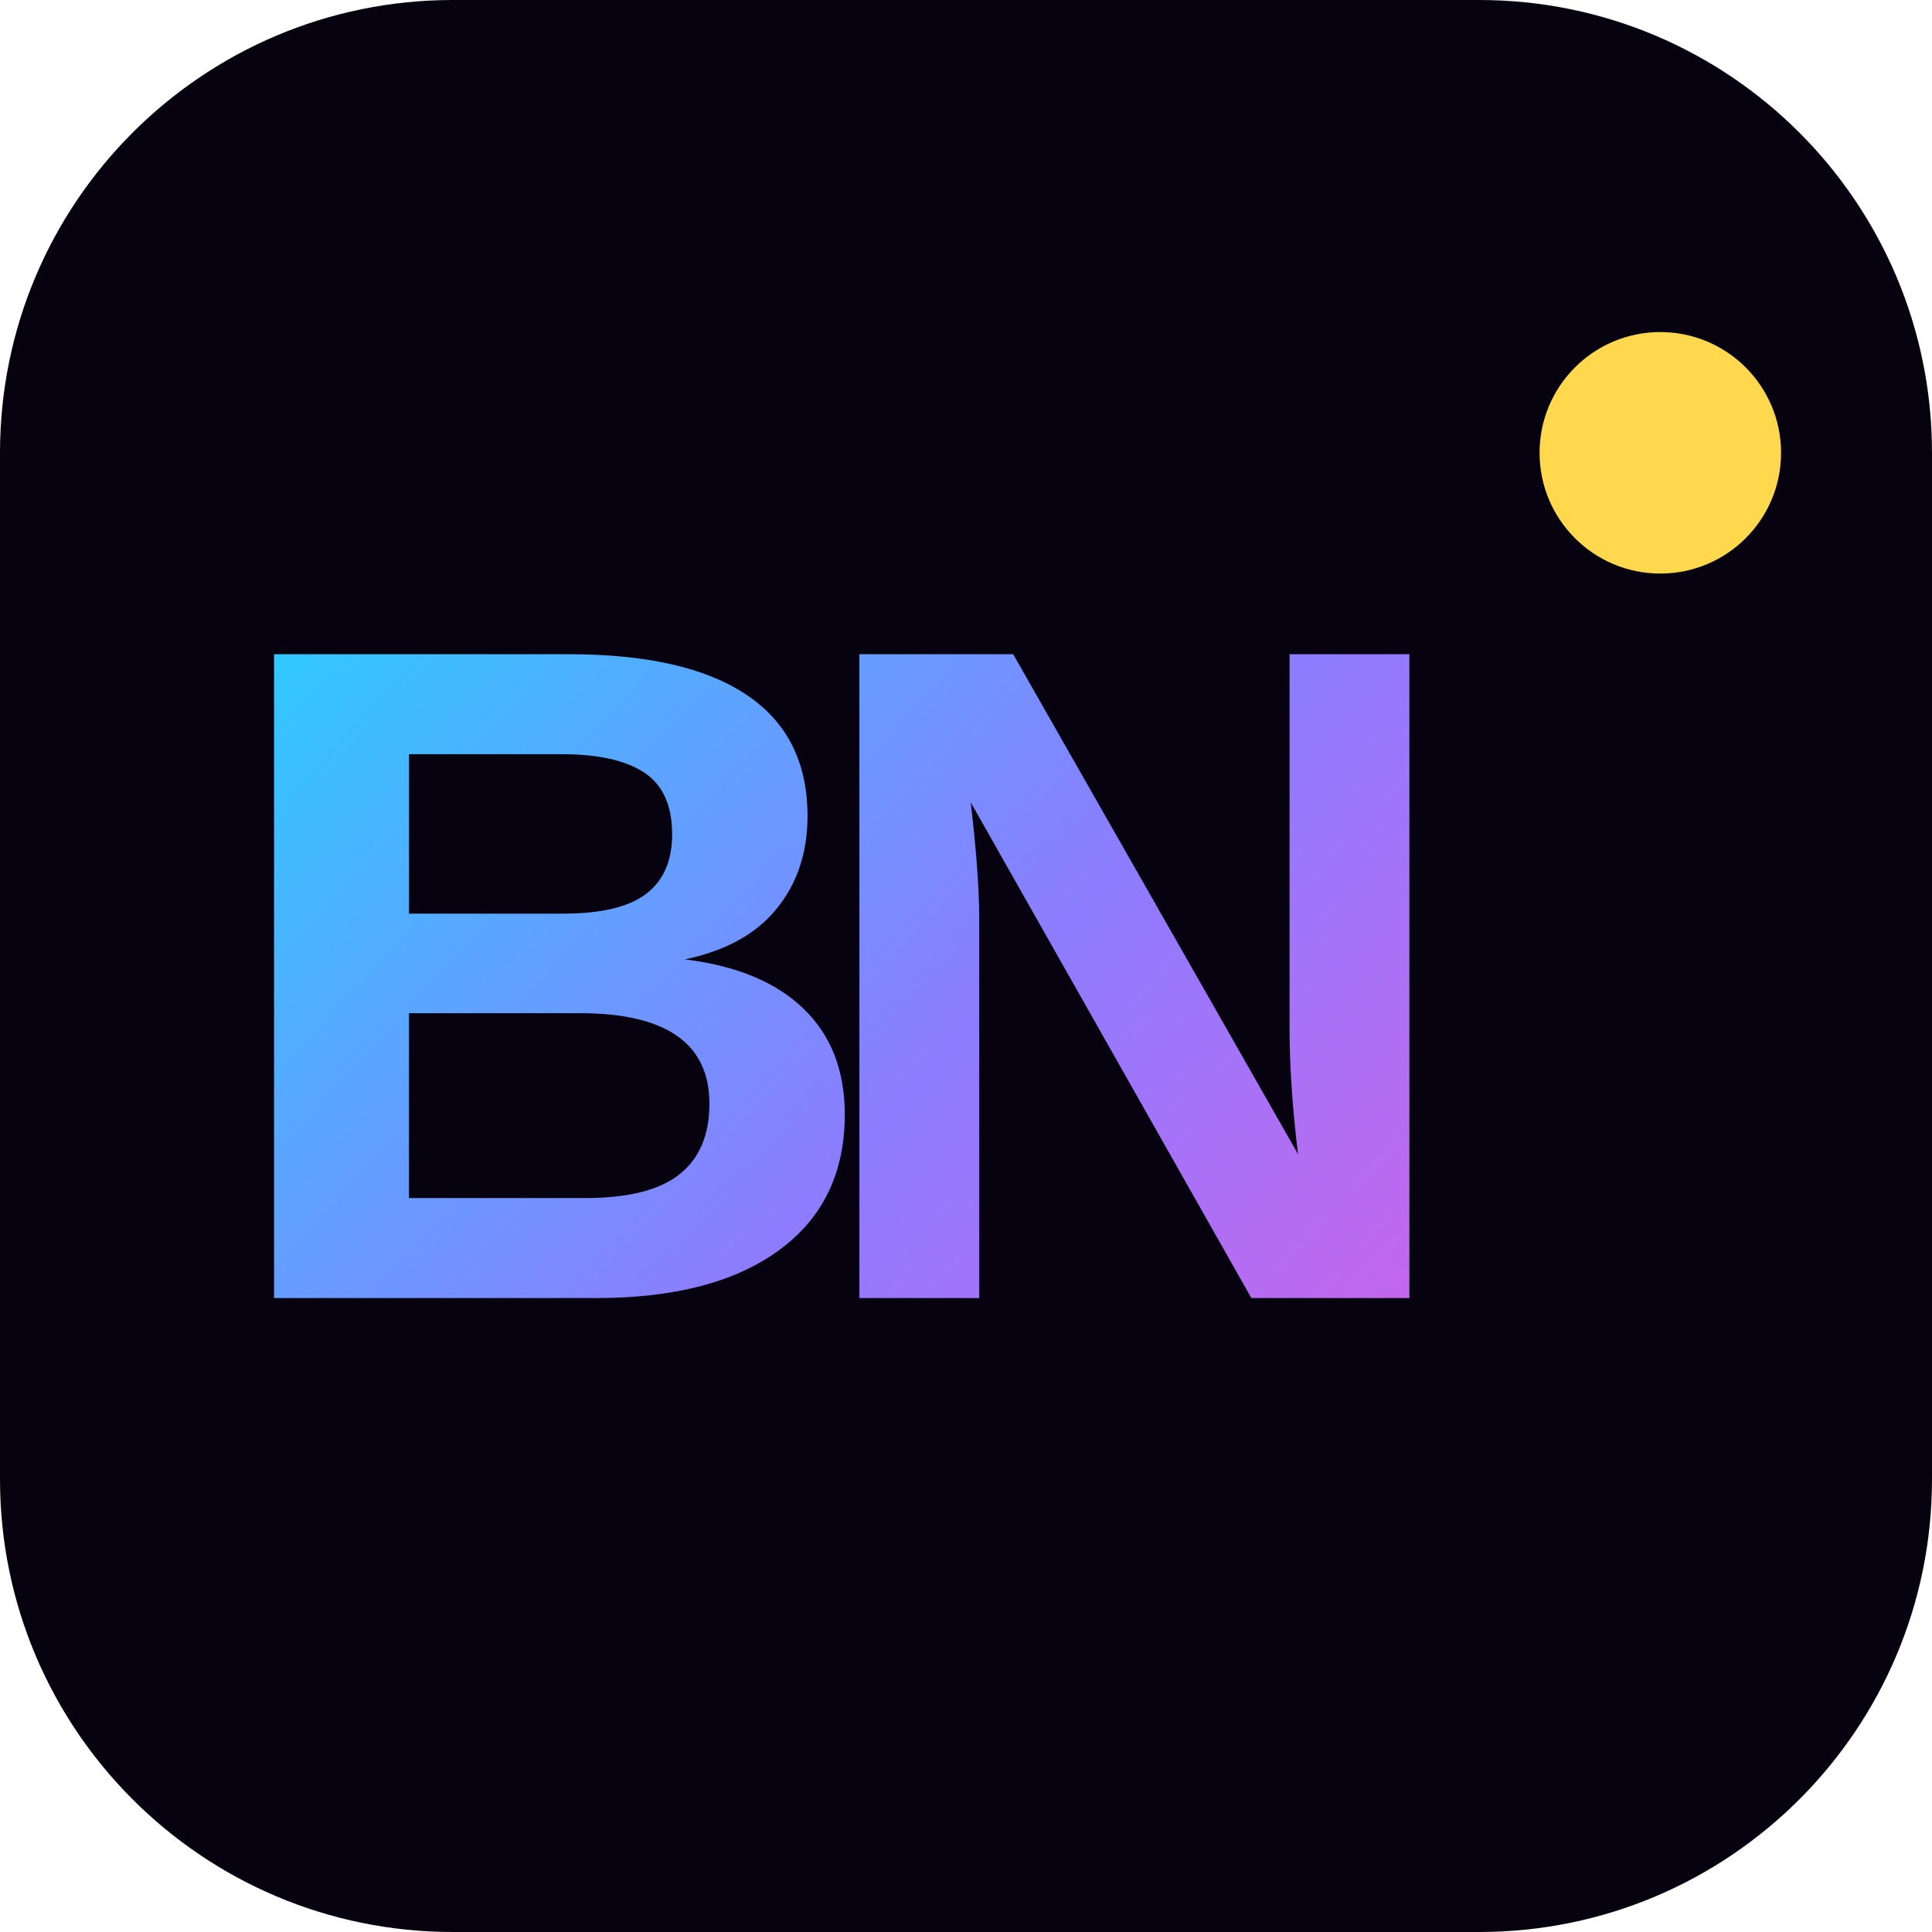
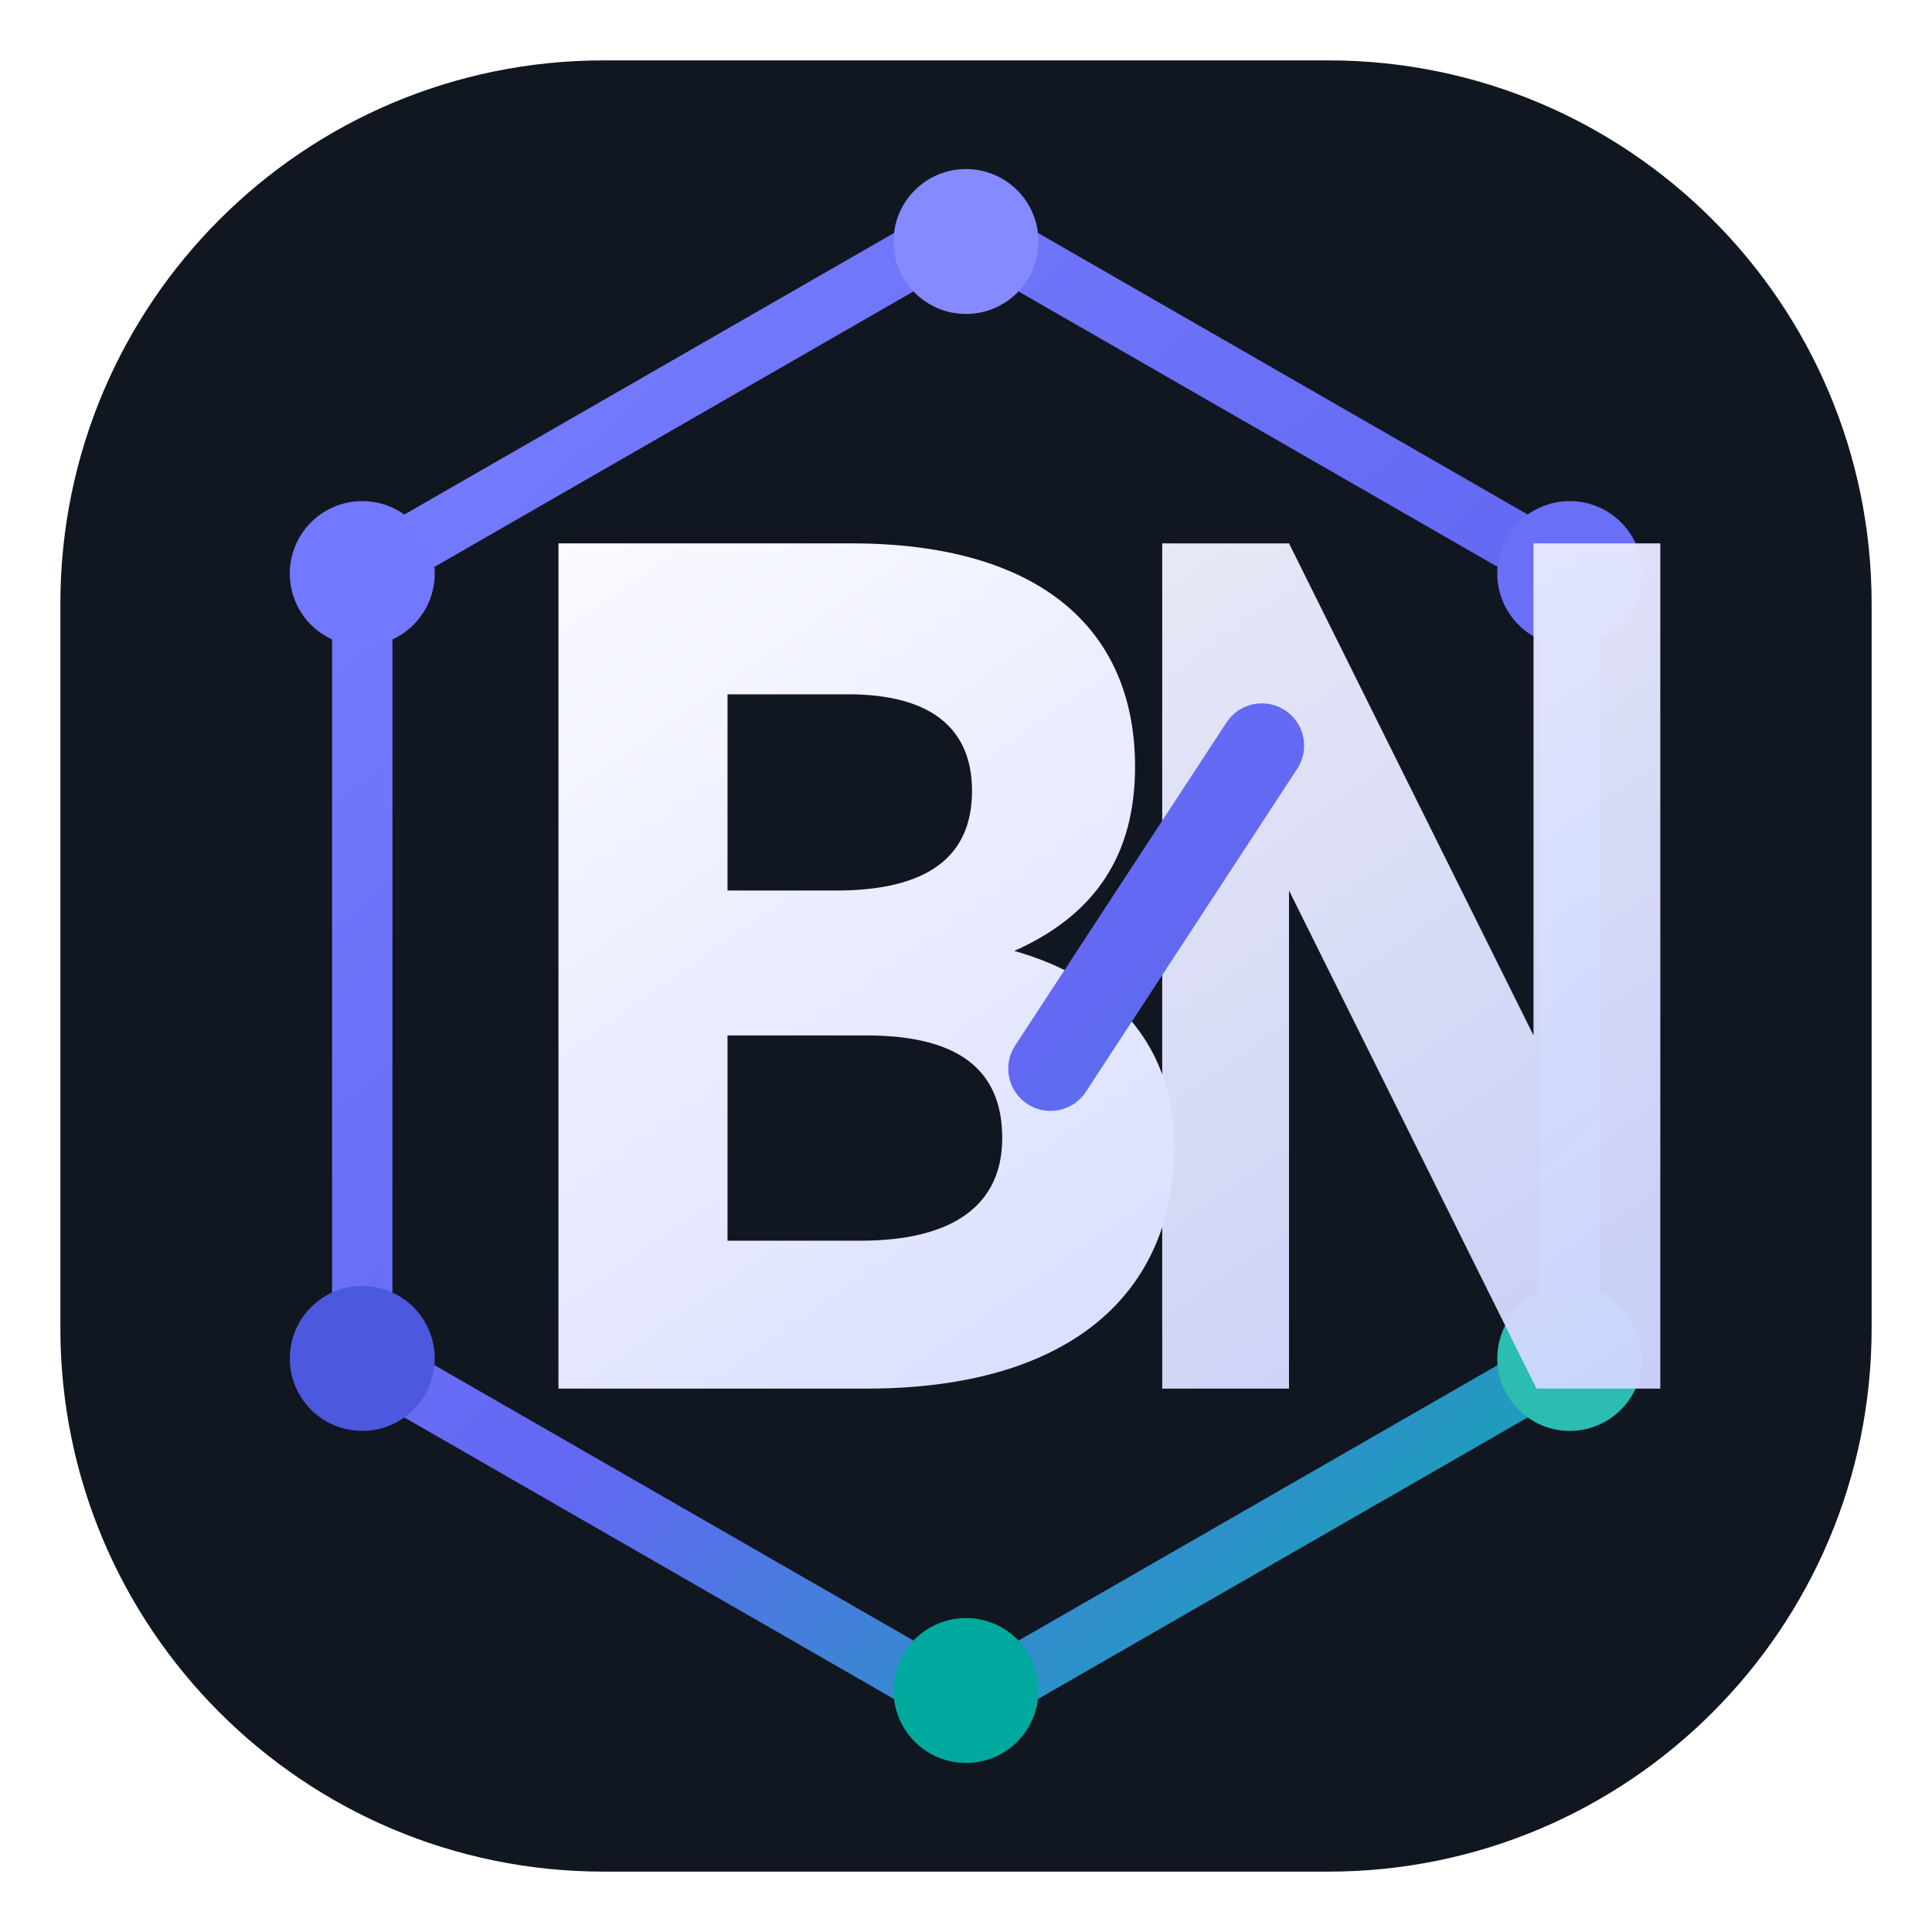
- <svg xmlns="http://www.w3.org/2000/svg" viewBox="0 0 64 64">
+ <svg xmlns="http://www.w3.org/2000/svg" viewBox="0 0 64 64" role="img" aria-labelledby="title desc">
  <defs>
-     <linearGradient id="g" x1="5" y1="7" x2="59" y2="57" gradientUnits="userSpaceOnUse">
-       <stop stop-color="#00efff" />
-       <stop offset=".52" stop-color="#8d7cff" />
-       <stop offset="1" stop-color="#ff4fd8" />
+     <linearGradient id="g" x1="10" y1="8" x2="54" y2="56" gradientUnits="userSpaceOnUse">
+       <stop stop-color="#7A80FF" />
+       <stop offset=".56" stop-color="#6268F2" />
+       <stop offset="1" stop-color="#00B3A6" />
+     </linearGradient>
+     <linearGradient id="shine" x1="18" y1="12" x2="46" y2="52" gradientUnits="userSpaceOnUse">
+       <stop stop-color="#FFFFFF" />
+       <stop offset="1" stop-color="#CFD5FF" />
    </linearGradient>
  </defs>
-   <rect width="64" height="64" rx="15" fill="#07020f" />
-   <text x="7" y="43" fill="url(#g)" font-family="Arial, sans-serif" font-size="31" font-weight="800" letter-spacing="-3">BN</text>
-   <circle cx="55" cy="15" r="4" fill="#ffd84d" />
+   <rect x="2" y="2" width="60" height="60" rx="18" fill="#111720" />
+   <path d="M32 7.5 52 19v26L32 56.5 12 45V19L32 7.5Z" fill="none" stroke="url(#g)" stroke-width="2" />
+   <circle cx="32" cy="8" r="2.4" fill="#858BFF" />
+   <circle cx="52" cy="19" r="2.4" fill="#6970F6" />
+   <circle cx="52" cy="45" r="2.4" fill="#2BBDB0" />
+   <circle cx="32" cy="56" r="2.4" fill="#00A99D" />
+   <circle cx="12" cy="45" r="2.4" fill="#4C58DD" />
+   <circle cx="12" cy="19" r="2.4" fill="#7379FF" />
+   <path d="M18.5 18v28h10.2c6.8 0 10.2-3.2 10.2-8 0-3.2-1.8-5.5-5.3-6.5 2.7-1.2 4-3.2 4-6.1 0-4.6-3.2-7.4-9.4-7.4h-9.7Zm5.6 5h4c2.7 0 4.1 1.1 4.1 3.2 0 2.2-1.5 3.3-4.5 3.3h-3.6V23Zm0 11.3h4.6c3 0 4.5 1.1 4.5 3.4 0 2.2-1.6 3.4-4.7 3.4h-4.4v-6.8Z" fill="url(#shine)" />
+   <path d="M38.5 46V18h4.2l8.1 16.3V18H55v28h-4.1l-8.2-16.5V46h-4.2Z" fill="url(#shine)" opacity=".96" />
+   <path d="m34.8 35.4 7-10.7" stroke="url(#g)" stroke-width="2.8" stroke-linecap="round" />
</svg>
